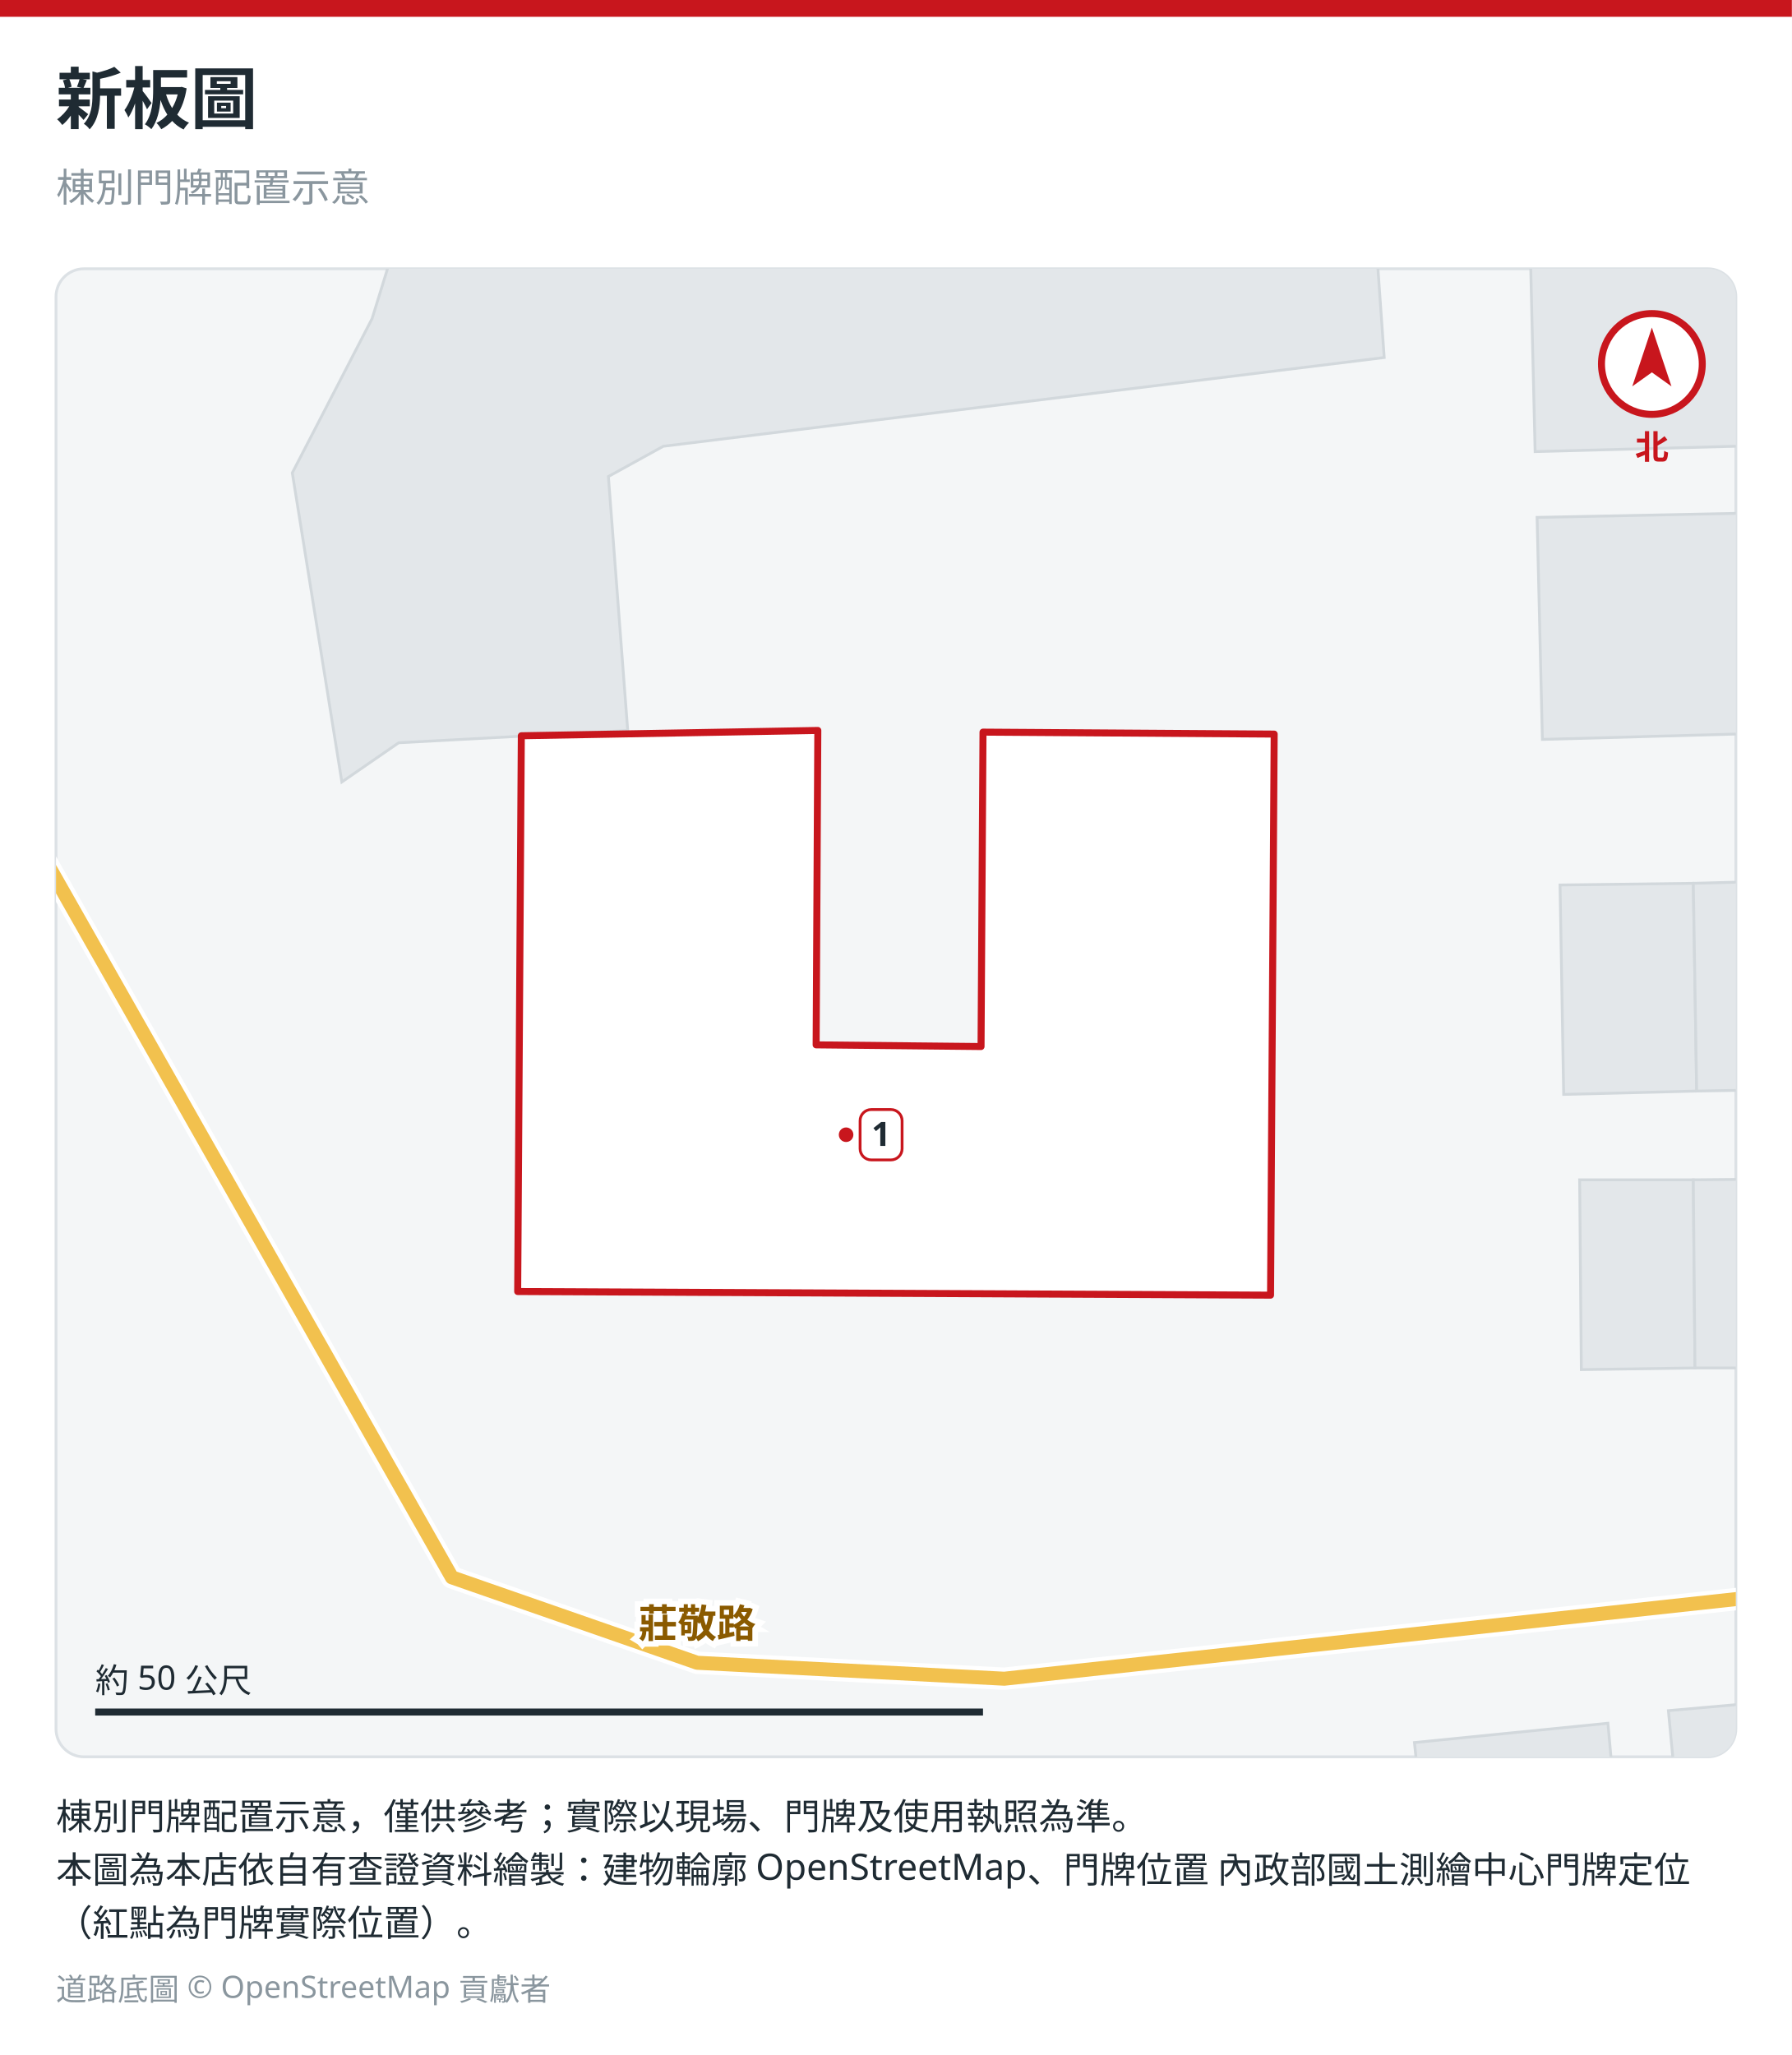
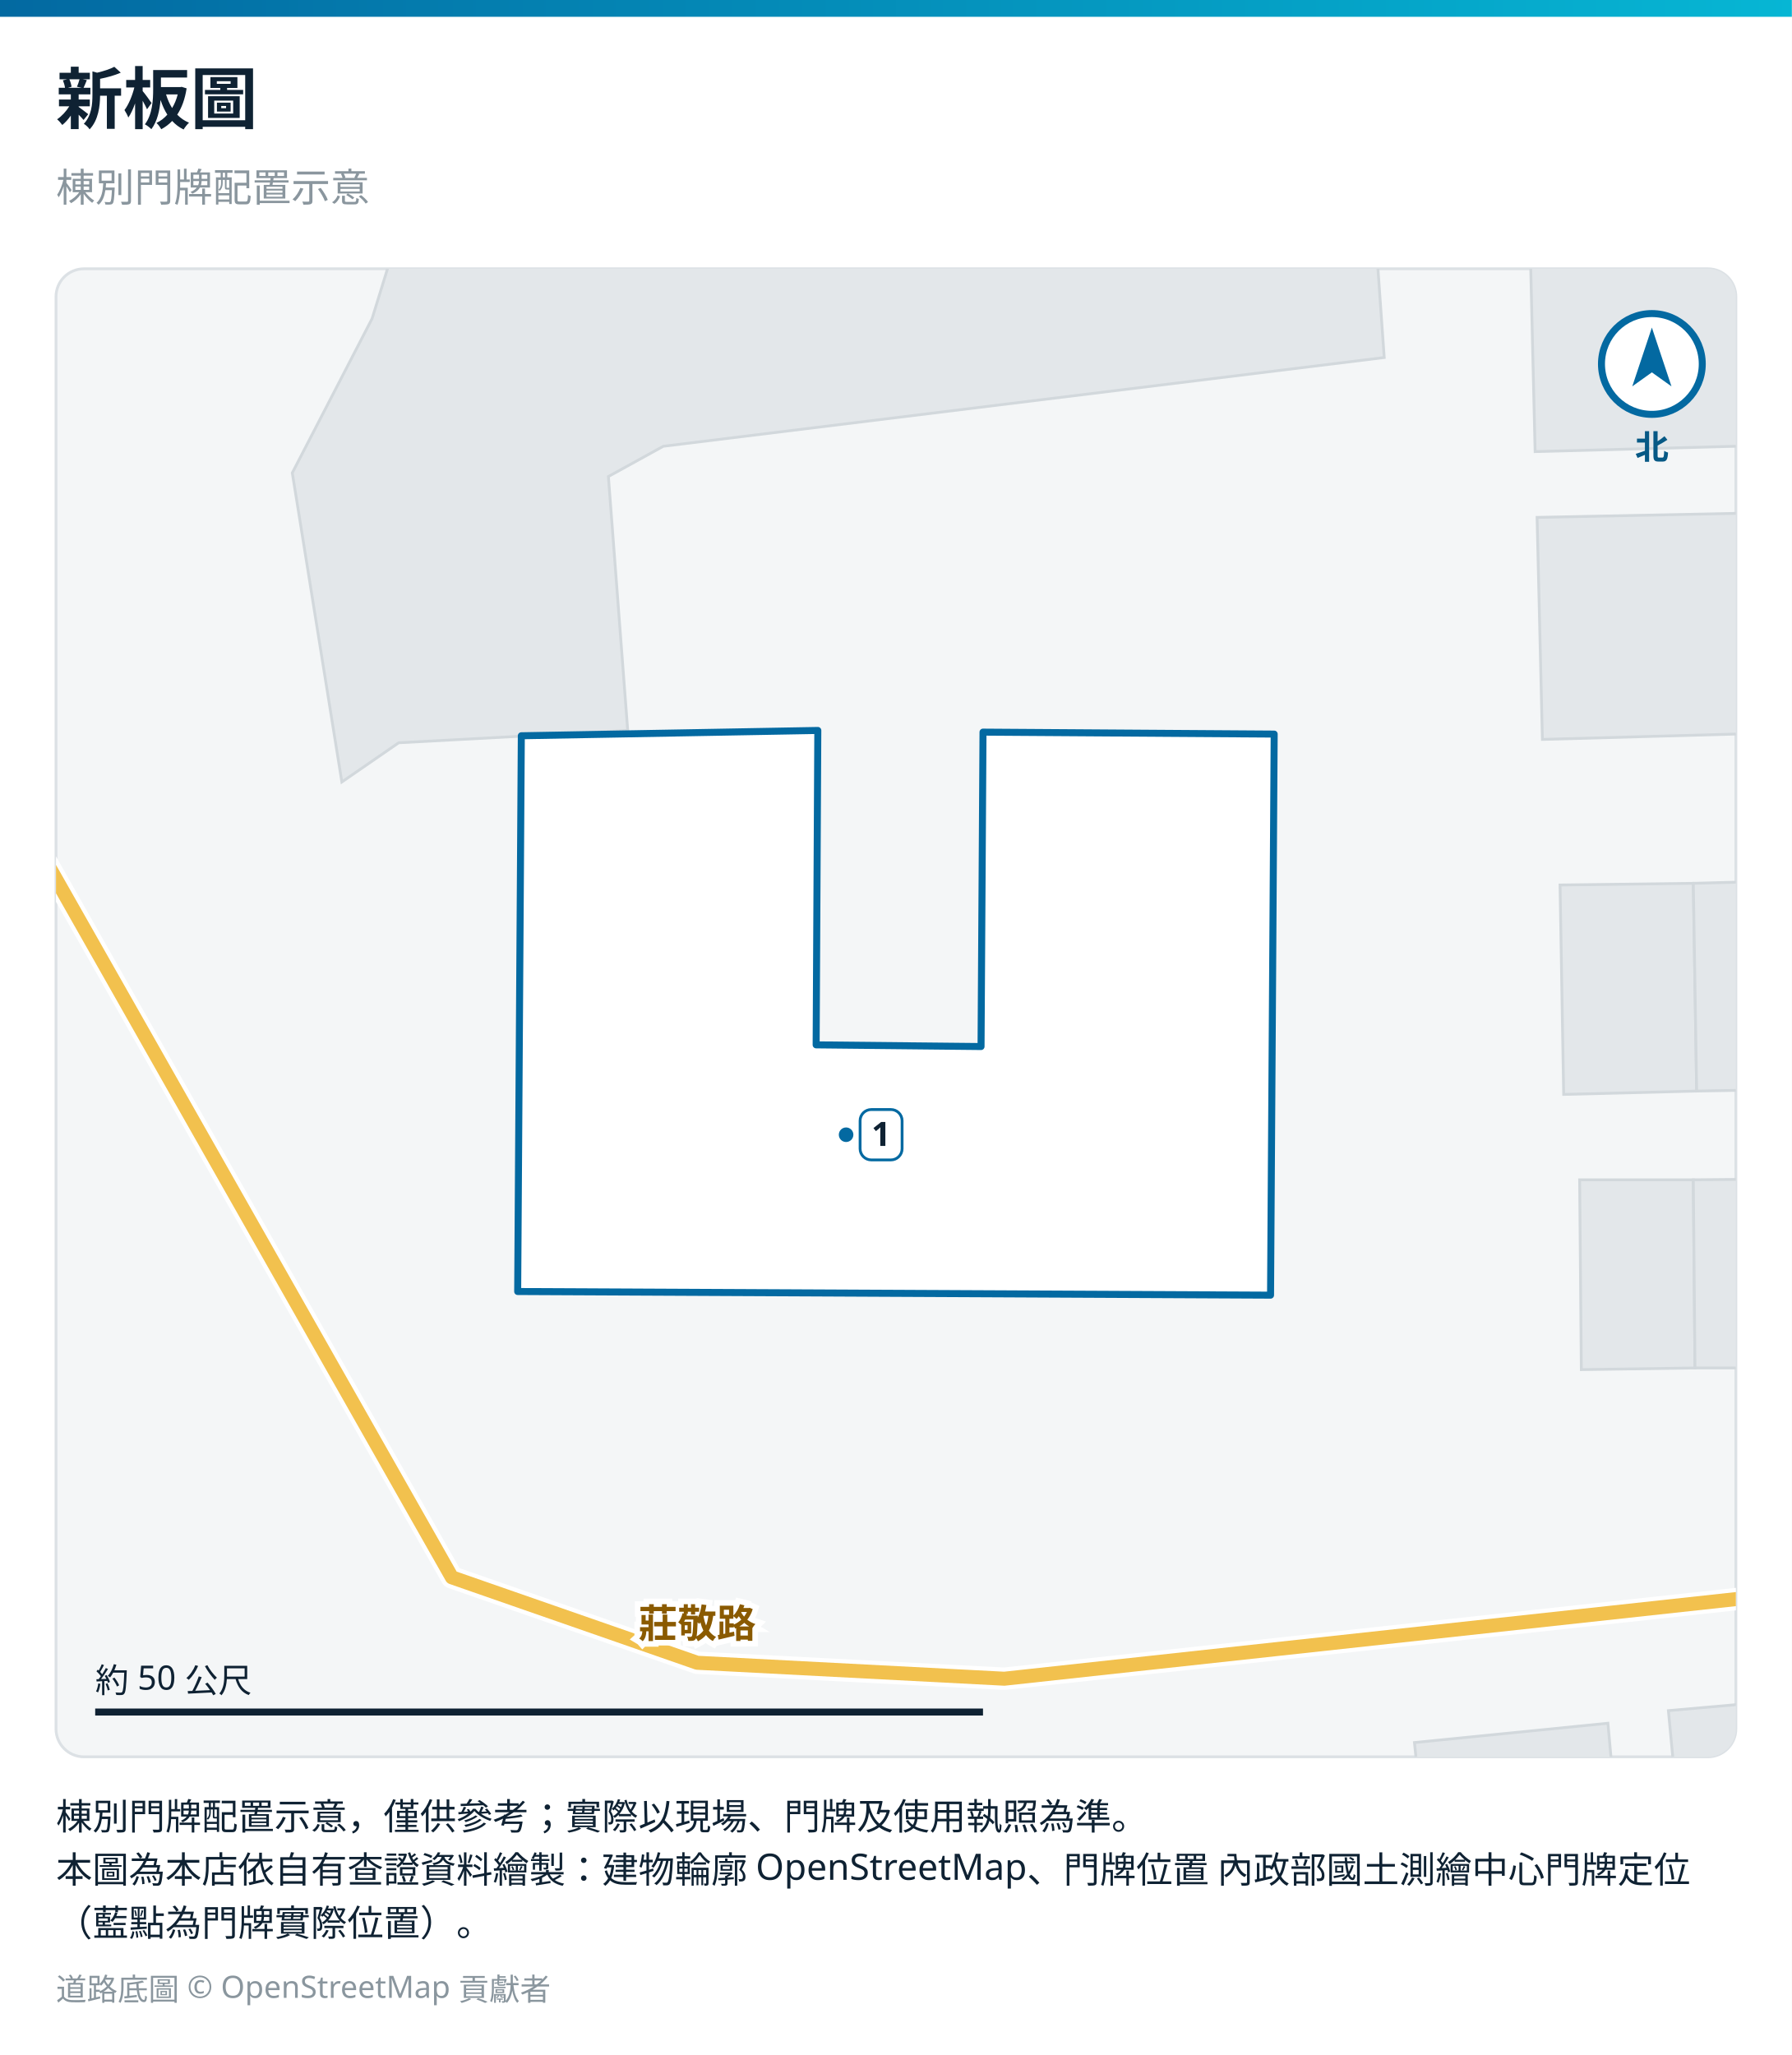
<svg xmlns="http://www.w3.org/2000/svg" viewBox="0 0 640 734" preserveAspectRatio="xMidYMin meet" style="width:100%;height:auto;max-width:1280px" font-family="Noto Sans TC, Microsoft JhengHei, PingFang TC, sans-serif">
+   <defs>
+     <linearGradient id="band" x1="0" x2="1" y1="0" y2="0">
+       <stop offset="0" stop-color="#0369A1" />
+       <stop offset="1" stop-color="#06B6D4" />
+     </linearGradient>
+   </defs>
  <rect width="100%" height="100%" fill="#FFFFFF" />
-   <rect width="100%" height="6" fill="#C8161D" />
-   <text x="20" y="44" font-size="24" font-weight="700" fill="#1F2B33">新板圖</text>
+   <rect width="100%" height="6" fill="url(#band)" />
+   <text x="20" y="44" font-size="24" font-weight="700" fill="#0F2233">新板圖</text>
  <text x="20" y="72" font-size="14" fill="#8A969E">棟別門牌配置示意</text>
  <defs>
    <clipPath id="c">
      <rect x="20.0" y="96.0" width="600.0" height="531.5" rx="10" />
    </clipPath>
  </defs>
  <rect x="20.0" y="96.0" width="600.0" height="531.5" rx="10" fill="#F4F6F7" stroke="#DCE1E5" />
  <g clip-path="url(#c)">
    <path d="M154.5,44.0 L132.9,113.8 L104.4,168.9 L122.1,279.3 L142.4,265.3 L224.2,260.9 L217.3,170.2 L236.9,159.4 L494.4,127.7 L486.2,11.6 Z" fill="#E3E7EA" stroke="#D2D8DC" stroke-width="1" />
    <path d="M869.9,305.9 L975.2,302.8 L977.7,379.5 L872.4,382.7 Z" fill="#E3E7EA" stroke="#D2D8DC" stroke-width="1" />
    <path d="M859.1,172.7 L964.4,169.6 L966.3,246.3 L861.0,249.5 Z" fill="#E3E7EA" stroke="#D2D8DC" stroke-width="1" />
    <path d="M840.1,735.3 L832.5,669.4 L930.8,657.3 L944.1,763.2 L902.2,768.3 L897.2,728.3 Z" fill="#E3E7EA" stroke="#D2D8DC" stroke-width="1" />
    <path d="M722.1,682.0 L832.5,669.4 L840.1,735.3 L730.4,748.0 Z" fill="#E3E7EA" stroke="#D2D8DC" stroke-width="1" />
    <path d="M633.3,760.1 L625.1,694.1 L722.1,682.0 L730.4,748.0 Z" fill="#E3E7EA" stroke="#D2D8DC" stroke-width="1" />
    <path d="M510.9,678.2 L579.4,671.9 L589.6,774.6 L521.1,781.0 Z" fill="#E3E7EA" stroke="#D2D8DC" stroke-width="1" />
    <path d="M505.2,622.4 L574.3,615.5 L579.4,671.9 L510.9,678.2 Z" fill="#E3E7EA" stroke="#D2D8DC" stroke-width="1" />
    <path d="M797.6,592.6 L898.4,583.7 L904.8,649.7 L803.9,659.2 Z" fill="#E3E7EA" stroke="#D2D8DC" stroke-width="1" />
    <path d="M696.7,602.1 L797.6,592.6 L803.9,659.2 L703.1,668.7 Z" fill="#E3E7EA" stroke="#D2D8DC" stroke-width="1" />
    <path d="M595.9,611.0 L696.7,602.1 L703.1,668.7 L602.2,677.6 Z" fill="#E3E7EA" stroke="#D2D8DC" stroke-width="1" />
    <path d="M604.8,421.4 L605.4,488.6 L564.8,489.2 L564.2,421.4 Z" fill="#E3E7EA" stroke="#D2D8DC" stroke-width="1" />
    <path d="M757.6,420.7 L834.4,420.1 L834.4,488.0 L757.6,488.0 Z" fill="#E3E7EA" stroke="#D2D8DC" stroke-width="1" />
    <path d="M681.5,420.7 L757.6,420.7 L757.6,488.0 L681.5,488.6 Z" fill="#E3E7EA" stroke="#D2D8DC" stroke-width="1" />
    <path d="M604.8,421.4 L681.5,420.7 L681.5,488.6 L605.4,488.6 Z" fill="#E3E7EA" stroke="#D2D8DC" stroke-width="1" />
    <path d="M604.8,315.5 L606.0,389.7 L558.5,390.9 L557.2,316.1 Z" fill="#E3E7EA" stroke="#D2D8DC" stroke-width="1" />
    <path d="M753.8,312.3 L828.7,311.0 L829.9,385.9 L755.1,387.1 Z" fill="#E3E7EA" stroke="#D2D8DC" stroke-width="1" />
    <path d="M679.6,313.5 L753.8,312.3 L755.1,387.1 L680.9,388.4 Z" fill="#E3E7EA" stroke="#D2D8DC" stroke-width="1" />
    <path d="M604.8,315.5 L679.6,313.5 L680.9,388.4 L606.0,389.7 Z" fill="#E3E7EA" stroke="#D2D8DC" stroke-width="1" />
    <path d="M549.0,184.8 L642.8,182.9 L644.7,261.5 L550.9,264.1 Z" fill="#E3E7EA" stroke="#D2D8DC" stroke-width="1" />
    <path d="M736.7,180.4 L830.6,177.8 L832.5,256.5 L738.6,259.0 Z" fill="#E3E7EA" stroke="#D2D8DC" stroke-width="1" />
    <path d="M642.8,182.9 L736.7,180.4 L738.6,259.0 L644.7,261.5 Z" fill="#E3E7EA" stroke="#D2D8DC" stroke-width="1" />
    <path d="M640.3,80.1 L734.2,77.6 L736.1,156.3 L642.2,158.8 Z" fill="#E3E7EA" stroke="#D2D8DC" stroke-width="1" />
    <path d="M546.4,82.0 L640.3,80.1 L642.2,158.8 L548.3,161.3 Z" fill="#E3E7EA" stroke="#D2D8DC" stroke-width="1" />
    <path d="M186.2,-343.5 L144.9,-254.1 L134.8,-164.7 L136.1,-49.2 L143.7,-28.3 L493.8,-72.7 L489.3,-120.3 L488.1,-159.0 L509.0,-201.5 Z" fill="#E3E7EA" stroke="#D2D8DC" stroke-width="1" />
    <path d="M-291.4,-18.2 L-163.9,-97.4 L-154.4,-107.0 L-153.8,-120.3 L-156.3,-133.6 L-251.5,-290.9 L-339.0,-233.2 L-299.7,-174.2 L-288.2,-181.2 L-252.7,-132.3 L-273.0,-121.5 L-288.9,-142.5 L-345.3,-103.8 L-321.2,-68.3 L-326.9,-65.7 L-311.7,-41.0 L-306.6,-44.2 Z" fill="#E3E7EA" stroke="#D2D8DC" stroke-width="1" />
    <path d="M703.1,-60.0 L783.0,-61.3 L784.3,21.2 L704.4,22.4 Z" fill="#E3E7EA" stroke="#D2D8DC" stroke-width="1" />
    <path d="M622.5,-58.8 L703.1,-60.0 L704.4,22.4 L623.8,23.7 Z" fill="#E3E7EA" stroke="#D2D8DC" stroke-width="1" />
    <path d="M542.6,-57.5 L622.5,-58.8 L623.8,23.7 L543.9,25.0 Z" fill="#E3E7EA" stroke="#D2D8DC" stroke-width="1" />
    <path d="M662.5,-80.3 L549.0,-70.8 L543.3,-141.2 L656.8,-150.1 Z" fill="#E3E7EA" stroke="#D2D8DC" stroke-width="1" />
    <path d="M776.0,-89.2 L662.5,-80.3 L656.8,-150.1 L770.3,-159.0 Z" fill="#E3E7EA" stroke="#D2D8DC" stroke-width="1" />
    <path d="M938.4,-79.7 L859.1,-77.8 L856.6,-176.7 L935.9,-179.3 Z" fill="#E3E7EA" stroke="#D2D8DC" stroke-width="1" />
    <path d="M960.0,10.4 L855.3,12.9 L852.8,-61.3 L958.1,-63.8 Z" fill="#E3E7EA" stroke="#D2D8DC" stroke-width="1" />
    <path d="M858.5,78.9 L963.8,75.7 L965.7,152.4 L860.4,155.6 Z" fill="#E3E7EA" stroke="#D2D8DC" stroke-width="1" />
    <path d="M734.2,77.6 L828.0,75.1 L829.9,153.7 L736.1,156.3 Z" fill="#E3E7EA" stroke="#D2D8DC" stroke-width="1" />
    <path d="M2297.0,-981.0 L1927.8,-900.4 L1541.6,-871.2 L732.9,-888.4 L435.4,-847.8 L304.8,-764.0 L197.6,-663.2 L13.0,-405.7 L-19.3,-275.7 L-62.5,116.3 L-275.6,455.6 L-412.6,595.2 L-562.9,710.6 L-1243.4,1140.0" fill="none" stroke="#FFFFFF" stroke-width="10" stroke-linecap="round" stroke-linejoin="round" />
    <path d="M2297.0,-981.0 L1927.8,-900.4 L1541.6,-871.2 L732.9,-888.4 L435.4,-847.8 L304.8,-764.0 L197.6,-663.2 L13.0,-405.7 L-19.3,-275.7 L-62.5,116.3 L-275.6,455.6 L-412.6,595.2 L-562.9,710.6 L-1243.4,1140.0" fill="none" stroke="#F2C14E" stroke-width="7" stroke-linecap="round" stroke-linejoin="round" />
    <path d="M-1133.1,1211.6 L-462.0,753.7 L-184.2,474.6 L-28.8,227.9 L29.5,18.0 L70.1,-334.0 L160.8,-504.6 L368.8,-731.1 L498.2,-785.6 L684.7,-819.9 L1501.6,-801.5 L2000.1,-839.5 L2336.3,-912.5" fill="none" stroke="#FFFFFF" stroke-width="10" stroke-linecap="round" stroke-linejoin="round" />
    <path d="M-1133.1,1211.6 L-462.0,753.7 L-184.2,474.6 L-28.8,227.9 L29.5,18.0 L70.1,-334.0 L160.8,-504.6 L368.8,-731.1 L498.2,-785.6 L684.7,-819.9 L1501.6,-801.5 L2000.1,-839.5 L2336.3,-912.5" fill="none" stroke="#F2C14E" stroke-width="7" stroke-linecap="round" stroke-linejoin="round" />
    <path d="M1544.7,248.2 L1466.1,352.2 L1311.3,466.4 L1157.2,512.7 L358.7,599.6 L249.0,593.9 L161.4,563.4 L-28.8,227.9 L-96.7,180.4" fill="none" stroke="#FFFFFF" stroke-width="8" stroke-linecap="round" stroke-linejoin="round" />
    <path d="M1544.7,248.2 L1466.1,352.2 L1311.3,466.4 L1157.2,512.7 L358.7,599.6 L249.0,593.9 L161.4,563.4 L-28.8,227.9 L-96.7,180.4" fill="none" stroke="#F2C14E" stroke-width="5" stroke-linecap="round" stroke-linejoin="round" />
    <path d="M-112.6,-120.3 L-661.8,218.4 L-806.4,171.5" fill="none" stroke="#FFFFFF" stroke-width="8" stroke-linecap="round" stroke-linejoin="round" />
    <path d="M-112.6,-120.3 L-661.8,218.4 L-806.4,171.5" fill="none" stroke="#F2C14E" stroke-width="5" stroke-linecap="round" stroke-linejoin="round" />
    <path d="M1554.2,-4490.3 L-462.7,-1379.3 L-524.8,-1244.8 L-543.8,-1127.5 L-517.2,-897.9 L-309.8,-461.5 L-39.6,-1.7" fill="none" stroke="#FFFFFF" stroke-width="8" stroke-linecap="round" stroke-linejoin="round" />
    <path d="M1554.2,-4490.3 L-462.7,-1379.3 L-524.8,-1244.8 L-543.8,-1127.5 L-517.2,-897.9 L-309.8,-461.5 L-39.6,-1.7" fill="none" stroke="#F2C14E" stroke-width="5" stroke-linecap="round" stroke-linejoin="round" />
    <path d="M-19.3,-275.7 L-68.2,-243.3 L-169.0,-227.5" fill="none" stroke="#FFFFFF" stroke-width="8" stroke-linecap="round" stroke-linejoin="round" />
    <path d="M-19.3,-275.7 L-68.2,-243.3 L-169.0,-227.5" fill="none" stroke="#F2C14E" stroke-width="5" stroke-linecap="round" stroke-linejoin="round" />
-     <path d="M184.9,461.3 L186.2,262.8 L292.1,260.9 L291.5,373.2 L350.4,373.8 L351.1,261.5 L455.1,262.2 L453.8,462.6 Z" fill="#FFFFFF" stroke="#C8161D" stroke-width="2.5" stroke-linejoin="round" />
+     <path d="M184.9,461.3 L186.2,262.8 L292.1,260.9 L291.5,373.2 L350.4,373.8 L351.1,261.5 L455.1,262.2 L453.8,462.6 Z" fill="#FFFFFF" stroke="#0369A1" stroke-width="2.5" stroke-linejoin="round" />
  </g>
  <text x="249.0" y="584.9" font-size="14" font-weight="700" fill="#8A5A00" text-anchor="middle" stroke="#FFFFFF" stroke-width="4" paint-order="stroke">莊敬路</text>
-   <circle cx="302.2" cy="405.3" r="3.2" fill="#C8161D" stroke="#FFFFFF" stroke-width="1.2" />
-   <rect x="307.2" y="396.3" width="15.0" height="18.0" rx="4" fill="#FFFFFF" fill-opacity="0.94" stroke="#C8161D" stroke-width="1" />
-   <text x="314.7" y="409.3" font-size="12" font-weight="700" fill="#1F2B33" text-anchor="middle">1</text>
-   <circle cx="590.0" cy="130.0" r="18" fill="#FFFFFF" stroke="#C8161D" stroke-width="2.5" />
-   <path d="M590.0,117.0 L597.0,138.0 L590.0,133.0 L583.0,138.0 Z" fill="#C8161D" />
-   <text x="590.0" y="164.0" font-size="12" font-weight="700" fill="#C8161D" text-anchor="middle">北</text>
-   <line x1="34.0" y1="611.5" x2="351.1" y2="611.5" stroke="#1F2B33" stroke-width="2.5" />
-   <text x="34.0" y="604.5" font-size="12" fill="#1F2B33">約 50 公尺</text>
-   <text x="20" y="653.5" font-size="13" fill="#1F2B33">棟別門牌配置示意，僅供參考；實際以現場、門牌及使用執照為準。</text>
-   <text x="20" y="672.5" font-size="13" fill="#1F2B33">本圖為本店依自有查證資料繪製：建物輪廓 OpenStreetMap、門牌位置 內政部國土測繪中心門牌定位</text>
-   <text x="20" y="691.5" font-size="13" fill="#1F2B33">（紅點為門牌實際位置）。</text>
+   <circle cx="302.2" cy="405.3" r="3.2" fill="#0369A1" stroke="#FFFFFF" stroke-width="1.2" />
+   <rect x="307.2" y="396.3" width="15.0" height="18.0" rx="4" fill="#FFFFFF" fill-opacity="0.94" stroke="#0369A1" stroke-width="1" />
+   <text x="314.7" y="409.3" font-size="12" font-weight="700" fill="#0F2233" text-anchor="middle">1</text>
+   <circle cx="590.0" cy="130.0" r="18" fill="#FFFFFF" stroke="#0369A1" stroke-width="2.5" />
+   <path d="M590.0,117.0 L597.0,138.0 L590.0,133.0 L583.0,138.0 Z" fill="#0369A1" />
+   <text x="590.0" y="164.0" font-size="12" font-weight="700" fill="#075985" text-anchor="middle">北</text>
+   <line x1="34.0" y1="611.5" x2="351.1" y2="611.5" stroke="#0F2233" stroke-width="2.5" />
+   <text x="34.0" y="604.5" font-size="12" fill="#0F2233">約 50 公尺</text>
+   <text x="20" y="653.5" font-size="13" fill="#0F2233">棟別門牌配置示意，僅供參考；實際以現場、門牌及使用執照為準。</text>
+   <text x="20" y="672.5" font-size="13" fill="#0F2233">本圖為本店依自有查證資料繪製：建物輪廓 OpenStreetMap、門牌位置 內政部國土測繪中心門牌定位</text>
+   <text x="20" y="691.5" font-size="13" fill="#0F2233">（藍點為門牌實際位置）。</text>
  <text x="20" y="714.5" font-size="11" fill="#8A969E">道路底圖 © OpenStreetMap 貢獻者</text>
</svg>
